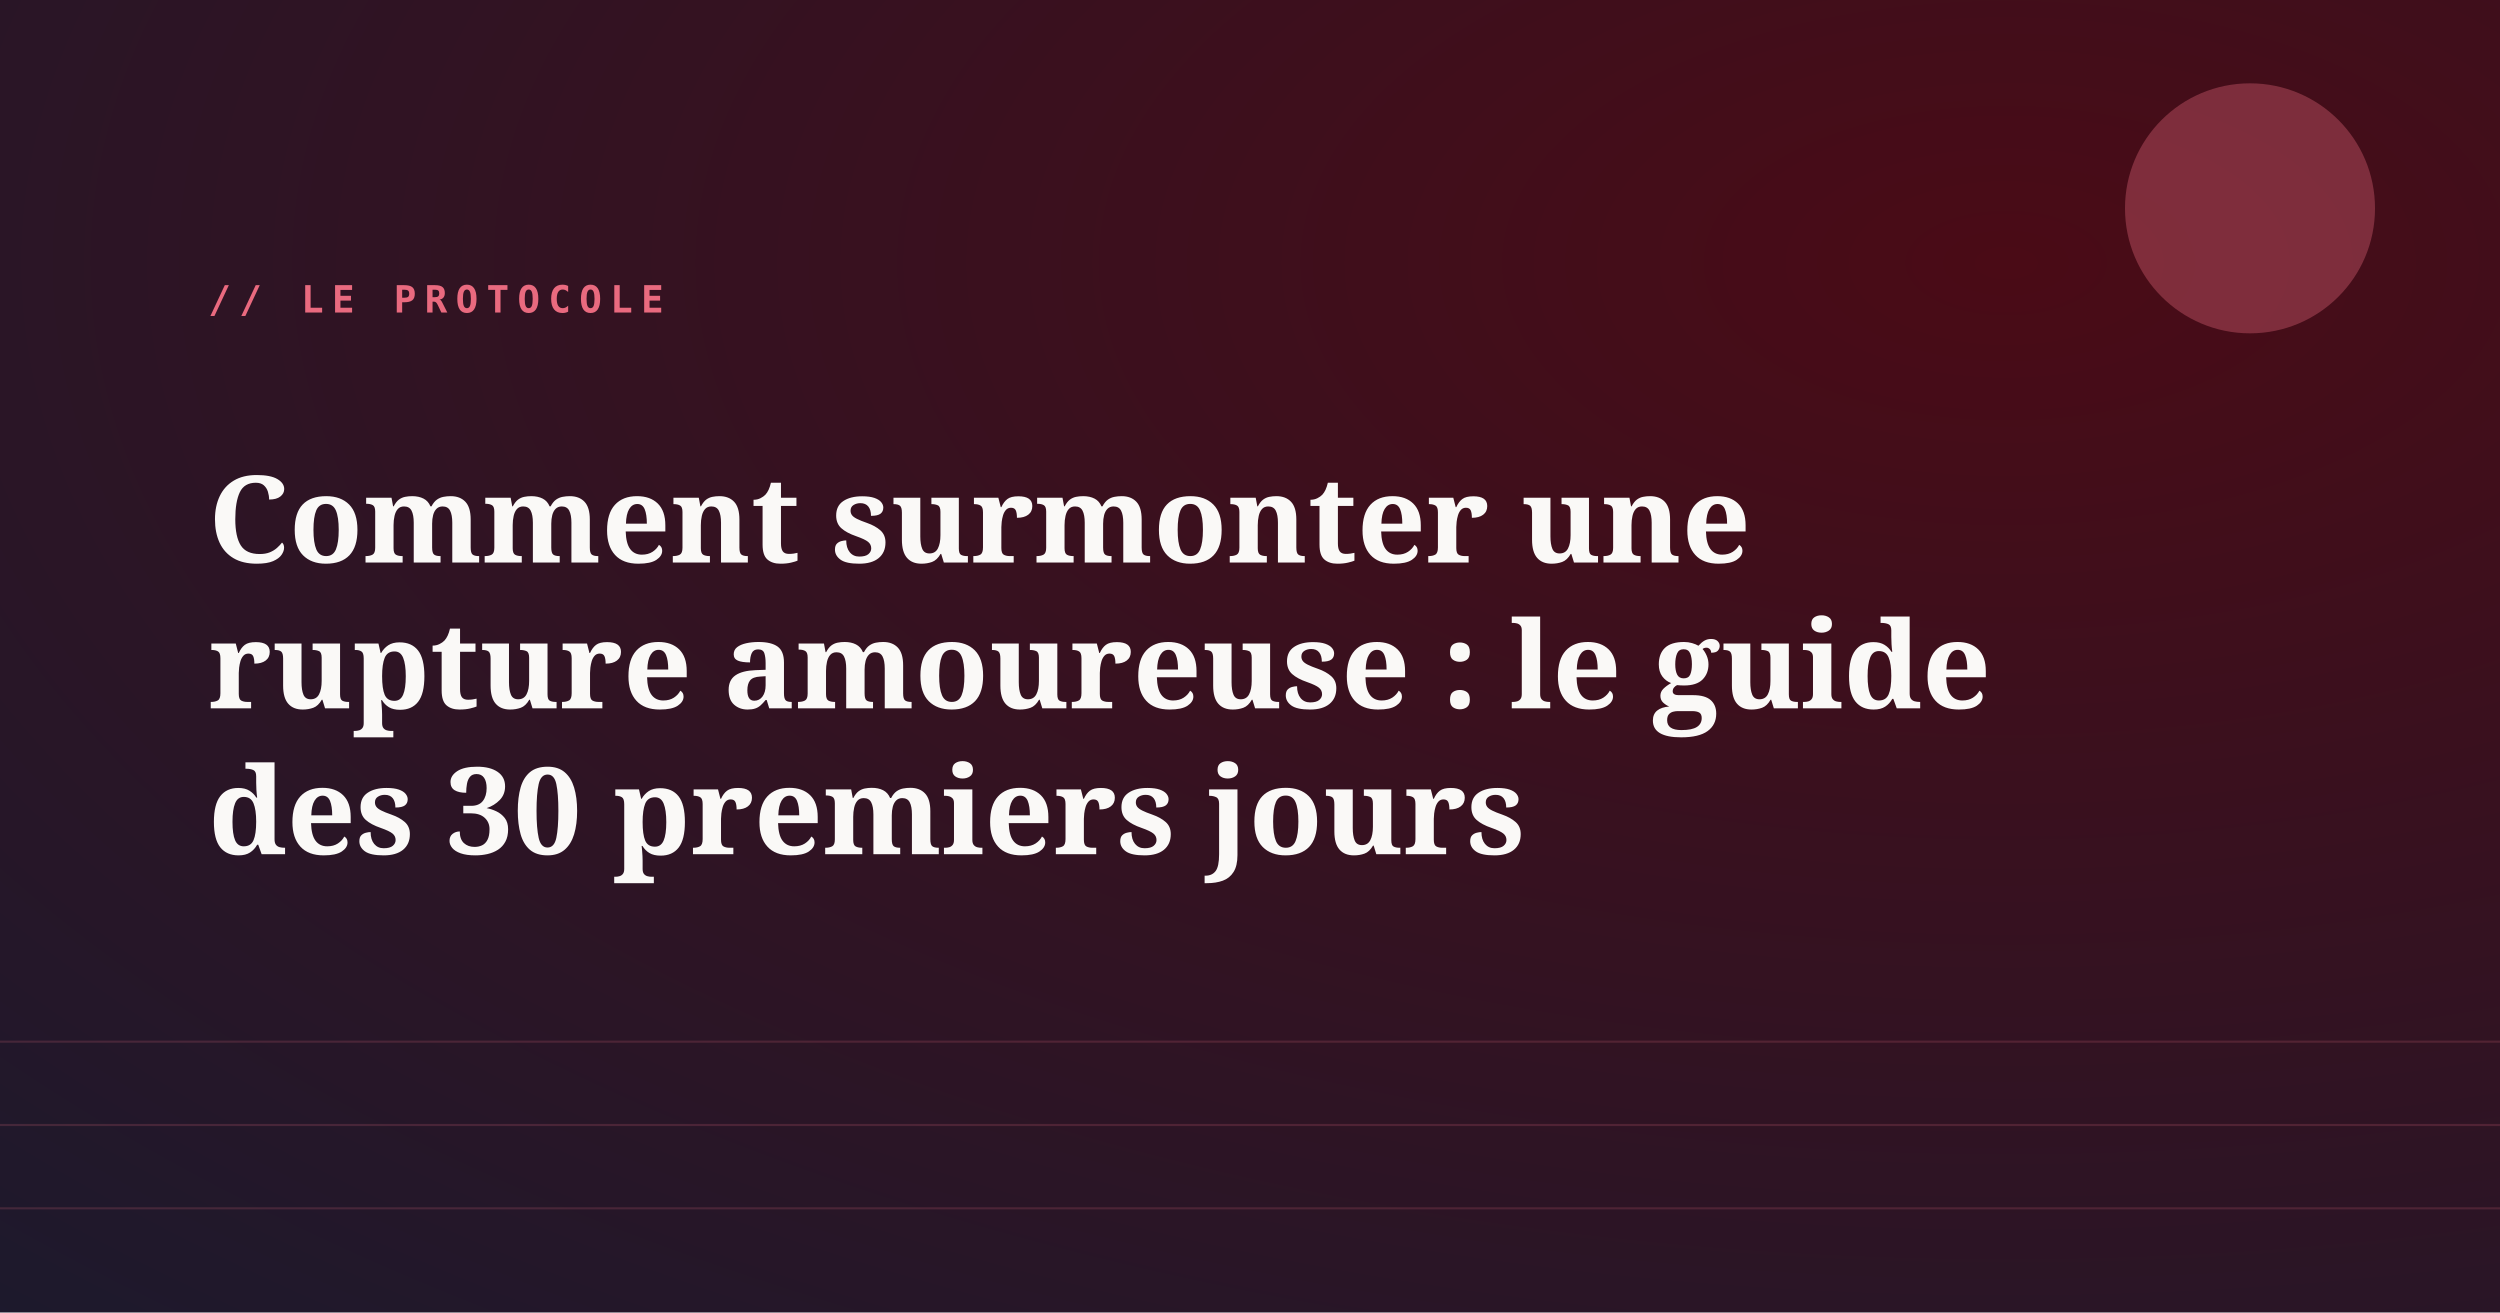
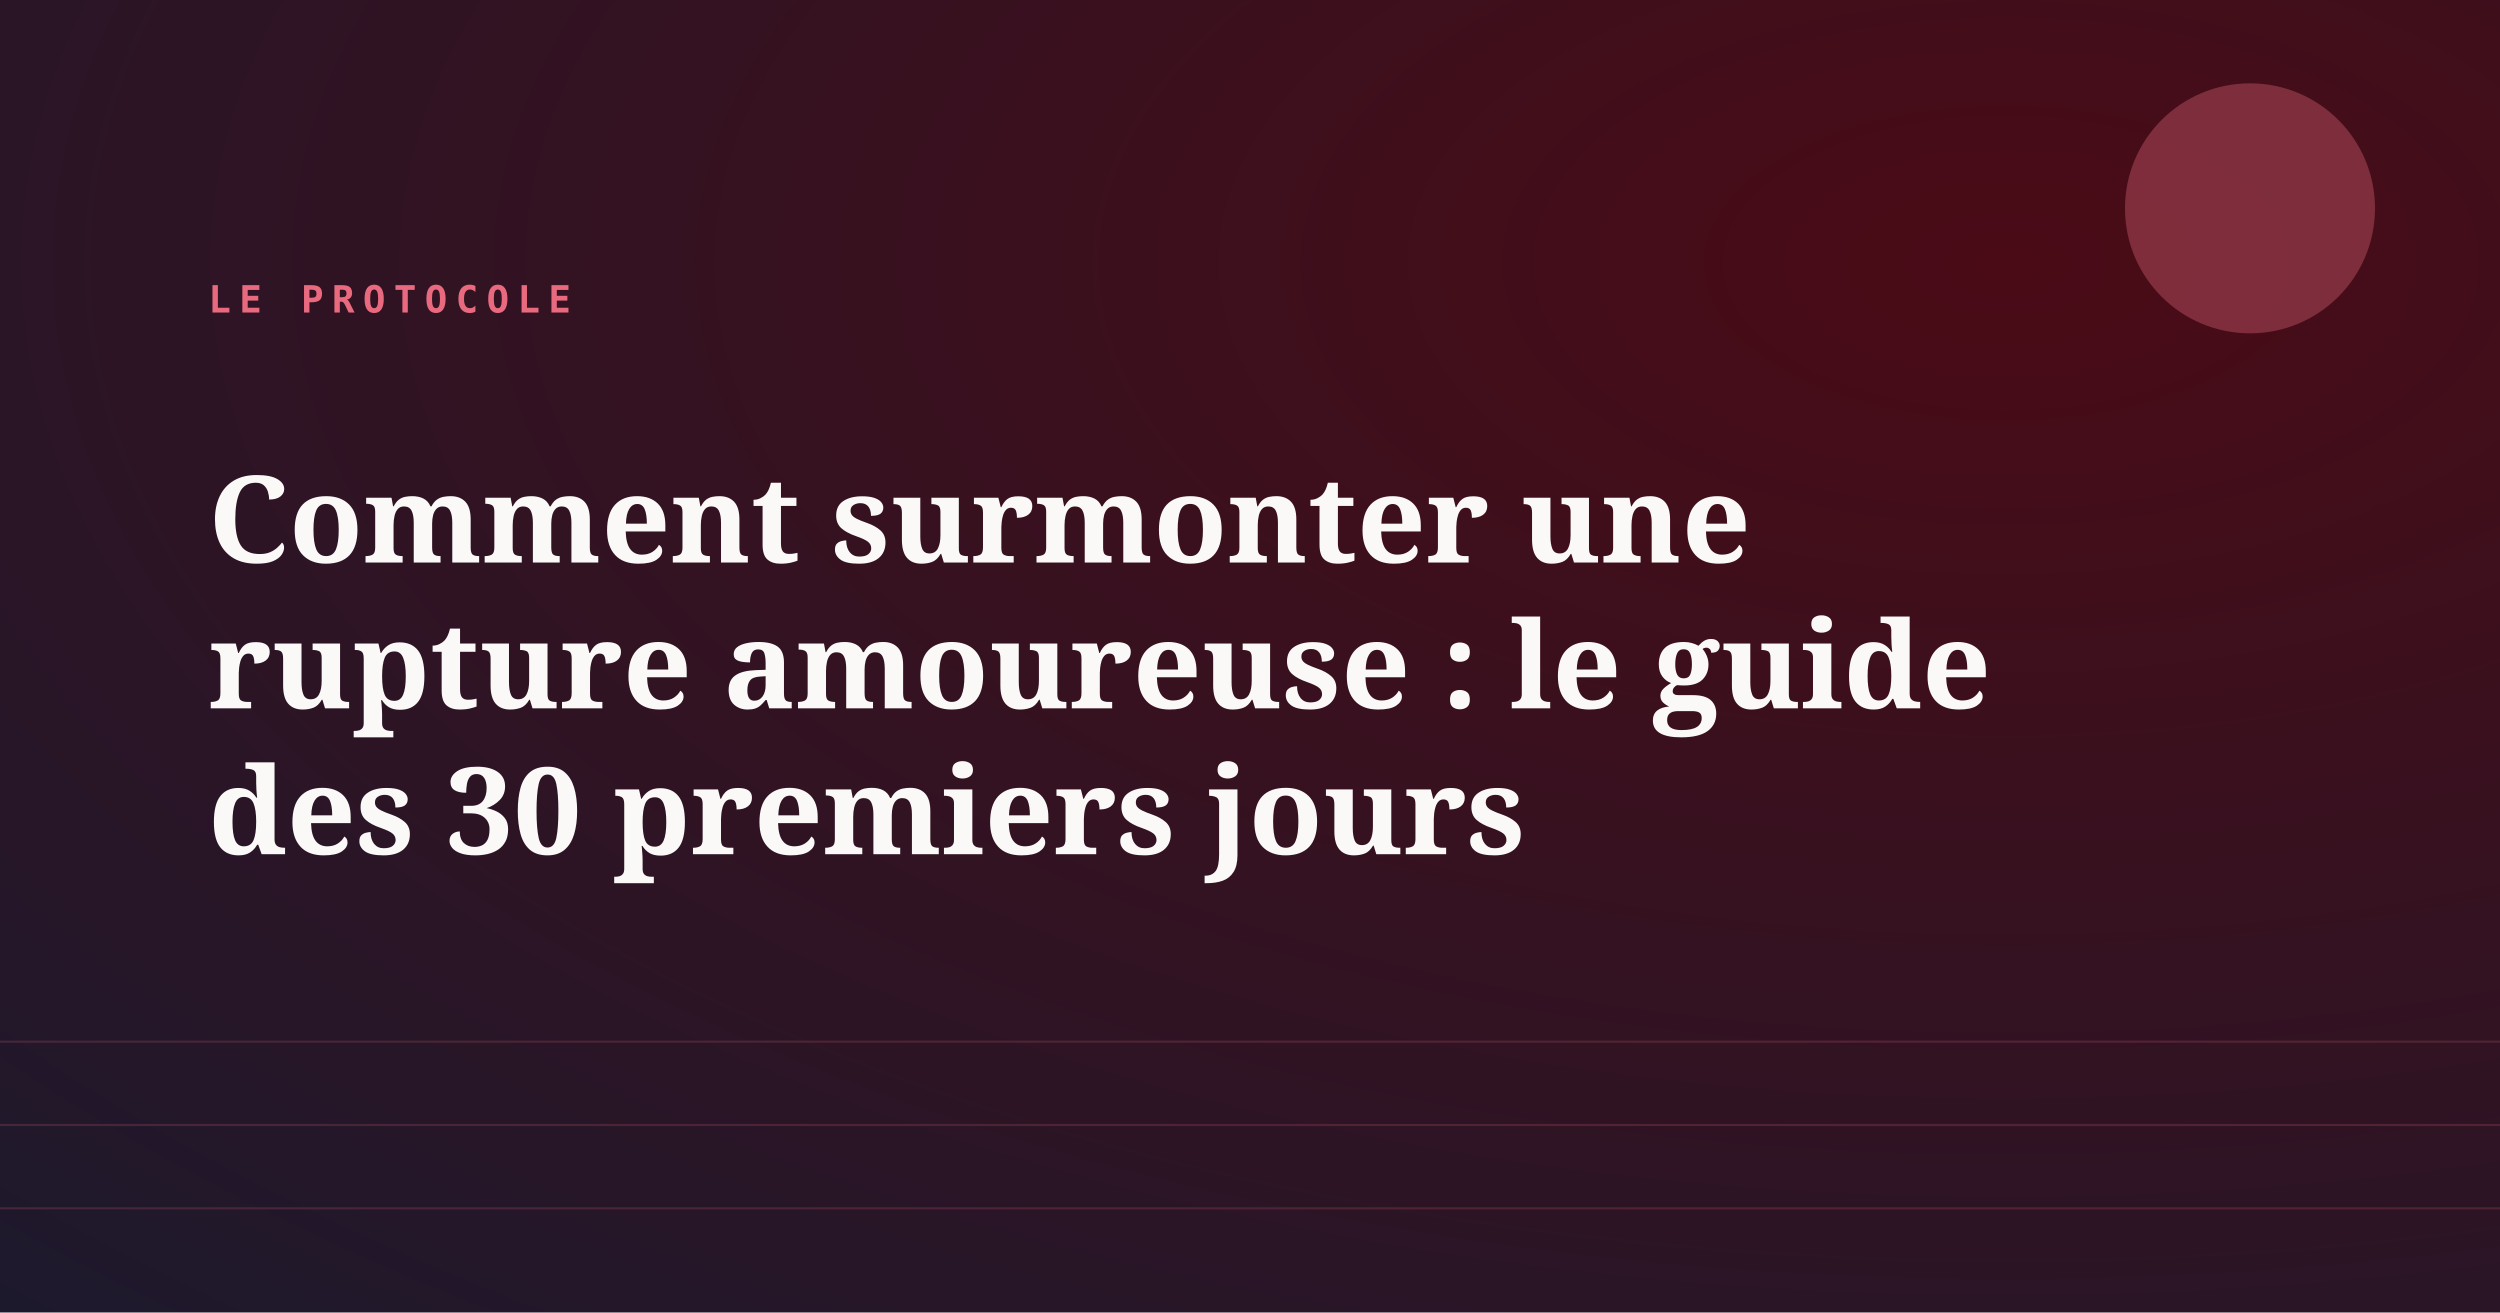
<svg xmlns="http://www.w3.org/2000/svg" viewBox="0 0 1200 630" width="1200" height="630">
  <defs>
    <radialGradient id="bg" cx="80%" cy="20%" r="120%">
      <stop offset="0%" stop-color="#4a0b16" />
      <stop offset="100%" stop-color="#1A1A2E" />
    </radialGradient>
  </defs>
  <rect width="1200" height="630" fill="url(#bg)" />
  <g opacity="0.18">
    <line x1="0" y1="500" x2="1200" y2="500" stroke="#e96a7f" stroke-width="1" />
    <line x1="0" y1="540" x2="1200" y2="540" stroke="#e96a7f" stroke-width="1" />
    <line x1="0" y1="580" x2="1200" y2="580" stroke="#e96a7f" stroke-width="1" />
  </g>
  <circle cx="1080" cy="100" r="60" fill="#e96a7f" opacity="0.35" />
-   <text x="100" y="150" font-family="ui-monospace, monospace" font-size="18" font-weight="600" letter-spacing="4" fill="#e96a7f">// LE PROTOCOLE</text>
+   <text x="100" y="150" font-family="ui-monospace, monospace" font-size="18" font-weight="600" letter-spacing="4" fill="#e96a7f">LE PROTOCOLE</text>
  <text x="100" y="270" font-family="Georgia, serif" font-weight="bold" font-size="58" fill="#FAF9F7">Comment surmonter une</text>
  <text x="100" y="340" font-family="Georgia, serif" font-weight="bold" font-size="58" fill="#FAF9F7">rupture amoureuse : le guide</text>
  <text x="100" y="410" font-family="Georgia, serif" font-weight="bold" font-size="58" fill="#FAF9F7">des 30 premiers jours</text>
</svg>
